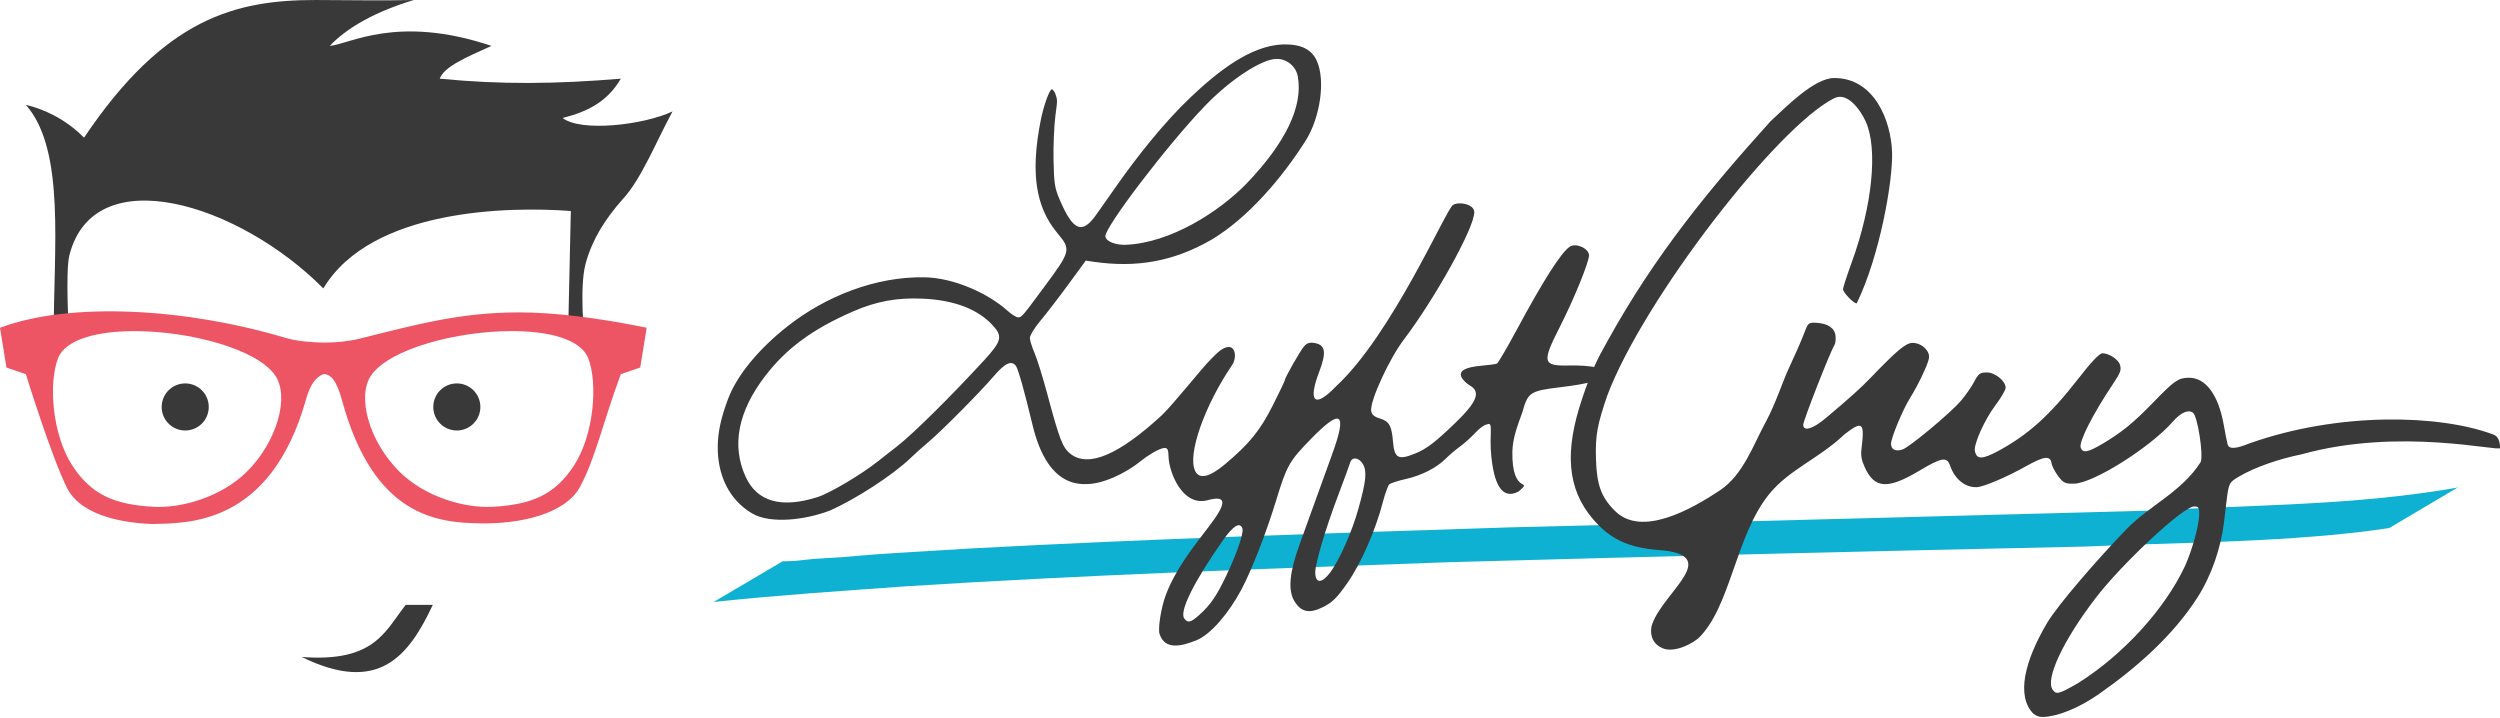
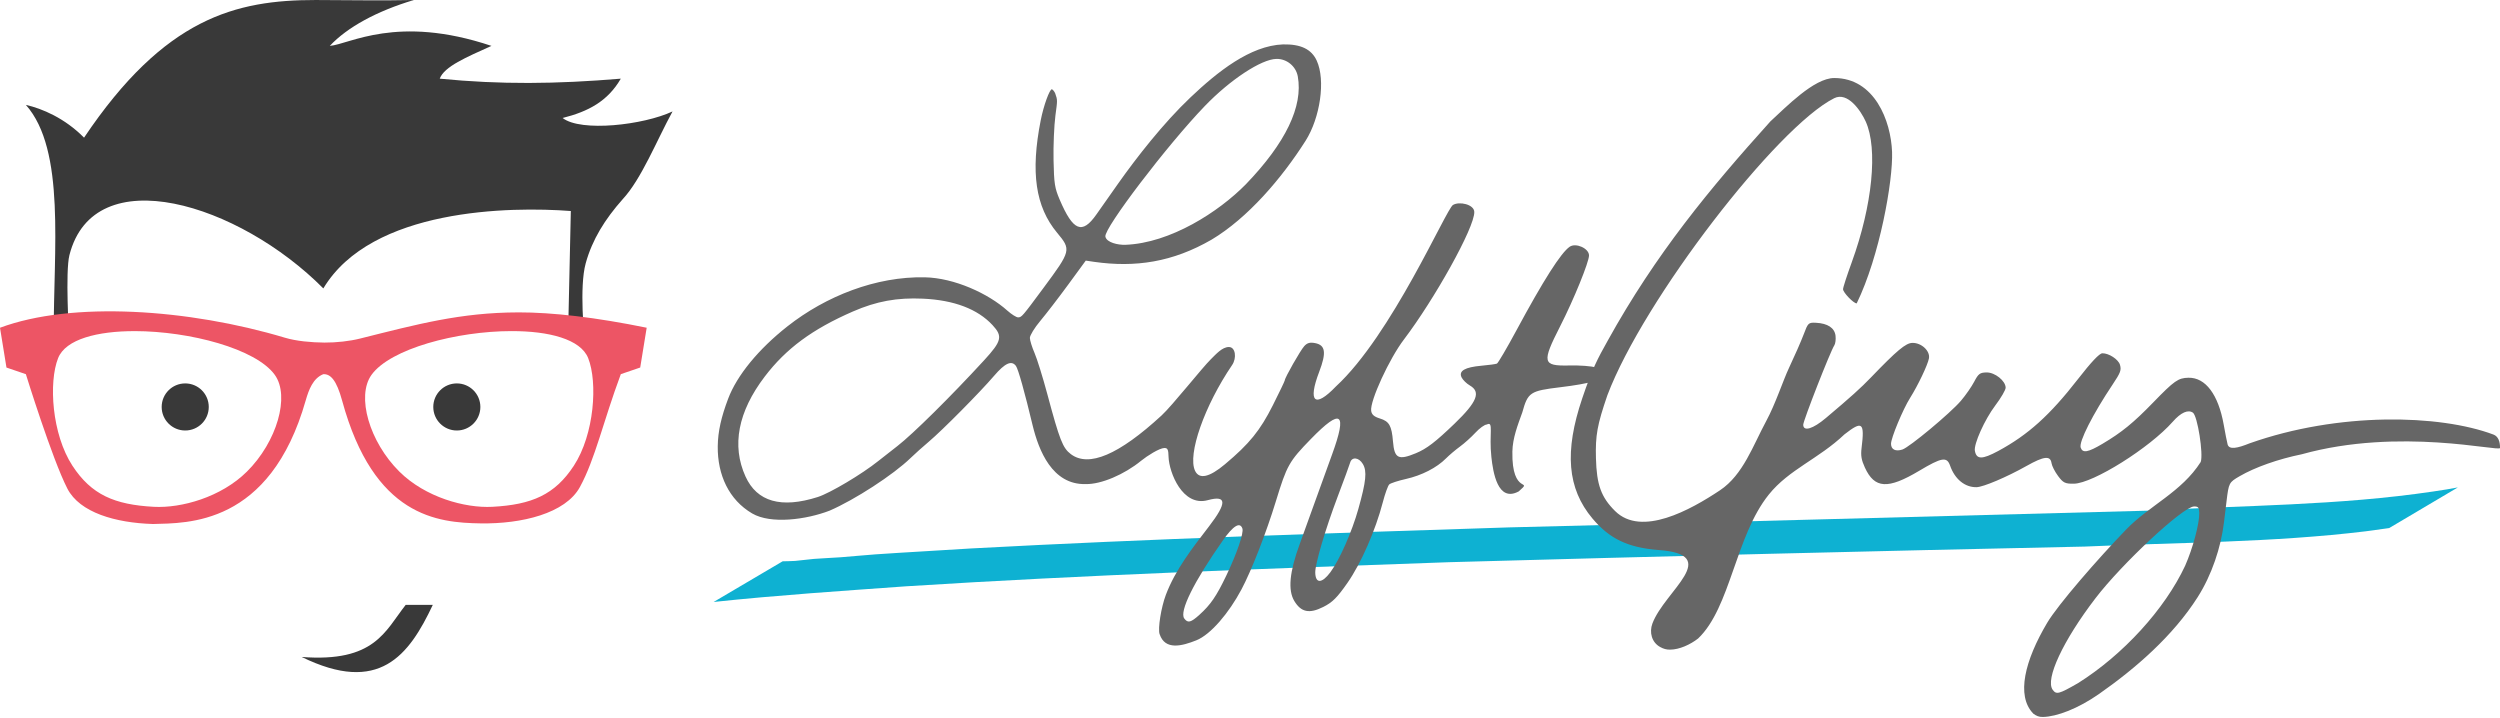
<svg xmlns="http://www.w3.org/2000/svg" id="svg4187" height="66" width="230" version="1.1" viewBox="0 0 230 66">
  <g id="layer1" transform="translate(-.000069189 -986.36)">
    <path id="path4560" d="m72.001 1038c0.382-0.012 0.765-0.01 1.147-0.036 0.579-0.045 1.153-0.139 1.731-0.185 0.822-0.066 1.646-0.09 2.468-0.151 1.068-0.079 2.132-0.193 3.2-0.267 2.953-0.204 5.909-0.355 8.863-0.548 16.483-0.888 32.985-1.397 49.482-1.935 19.562-0.476 39.121-1.026 58.682-1.536 8.767-0.491 17.603-0.469 26.304-1.768 1.673-0.261 0.926-0.132 2.244-0.373l-6.318 3.741c-1.265 0.183-0.546 0.082-2.157 0.298-8.567 1.038-17.222 1.018-25.832 1.404-19.5 0.415-39 0.897-58.497 1.438-16.646 0.593-33.296 1.159-49.92 2.215-5.919 0.429-11.842 0.814-17.744 1.444l6.346-3.74z" fill="#0eb1d2">
   </path>
-     <path id="path4337-1" style="image-rendering:optimizeQuality" d="m187.05 1052c-1.58-1.647-0.762-4.878 1.286-8.334 0.988-1.668 4.663-5.895 7.272-8.593 2.143-2.216 5.101-3.448 6.857-6.21 0.261-0.719-0.294-4.241-0.715-4.536-0.446-0.312-1.11-0.015-1.85 0.825-2.12 2.407-7.356 5.69-9.104 5.708-0.809 0.011-0.985-0.078-1.455-0.71-0.294-0.396-0.564-0.926-0.6-1.179-0.102-0.713-0.694-0.647-2.3 0.257-1.819 1.024-3.977 1.94-4.6 1.953-1.067 0.022-1.998-0.736-2.432-1.981-0.295-0.845-0.763-0.767-2.849 0.477-2.878 1.716-4.098 1.643-4.99-0.299-0.322-0.701-0.391-1.107-0.305-1.802 0.292-2.365 0.074-2.54-1.568-1.259-2.394 2.272-5.101 3.226-6.96 5.535-3.086 3.833-3.519 10.403-6.51 13.249-0.709 0.554-1.718 1.026-2.589 1.026-0.343 0-0.591-0.072-0.902-0.242-0.774-0.421-1.019-1.348-0.715-2.16 1.127-3.016 6.522-6.353 0.517-6.768-2.779-0.224-4.469-1.035-6.031-2.894-2.314-2.754-2.601-6.151-0.936-11.07 0.925-2.733 1.396-3.607 2.338-5.29 4.427-7.994 9.386-13.98 14.967-20.174 1.412-1.29 4.016-3.991 5.872-3.991 3.712 0 5.219 3.938 5.323 6.806 0.093 2.633-1.134 9.576-3.255 13.928-0.291 0-1.25-0.998-1.256-1.303-0.007-0.142 0.36-1.267 0.808-2.498 1.896-5.222 2.411-10.425 1.279-12.93-0.452-1-1.66-2.766-2.898-2.147-5.25 2.625-17.526 18.492-20.872 27.333-0.932 2.722-1.105 3.672-1.05 5.785 0.063 2.446 0.477 3.59 1.76 4.862 2.425 2.404 6.931-0.091 9.658-1.912 2.13-1.422 3.039-4.135 4.256-6.383 0.837-1.546 1.557-3.749 2.076-4.848 0.519-1.098 1.131-2.495 1.36-3.104 0.399-1.065 0.442-1.106 1.13-1.072 1.081 0.054 1.716 0.472 1.802 1.19 0.041 0.338-0.012 0.737-0.111 0.887-0.354 0.524-2.869 6.947-2.861 7.308 0.014 0.649 0.888 0.387 2.088-0.625 2.314-1.952 3.19-2.74 4.153-3.741 2.382-2.476 3.196-3.156 3.797-3.168 0.842-0.018 1.658 0.746 1.527 1.431-0.117 0.609-1.014 2.489-1.73 3.626-0.67 1.063-1.769 3.711-1.758 4.235 0.009 0.519 0.415 0.721 1.043 0.52 0.644-0.205 4.418-3.348 5.389-4.487 0.437-0.513 0.989-1.307 1.227-1.765 0.375-0.722 0.526-0.834 1.131-0.841 0.769-0.011 1.743 0.767 1.756 1.399 0.007 0.201-0.427 0.942-0.959 1.647-0.972 1.289-1.989 3.552-1.872 4.168 0.153 0.806 0.663 0.807 2.148 0.011 2.746-1.482 4.752-3.29 7.338-6.617 1.225-1.576 1.972-2.366 2.241-2.371 0.597-0.012 1.475 0.56 1.621 1.057 0.143 0.487 0.056 0.721-0.667 1.803-1.846 2.76-3.13 5.296-2.947 5.82 0.184 0.527 0.665 0.442 2.007-0.353 1.762-1.044 2.845-1.926 4.666-3.804 1.944-2.005 2.299-2.254 3.242-2.273 1.567-0.033 2.752 1.546 3.245 4.325 0.139 0.782 0.299 1.594 0.356 1.805 0.14 0.516 0.892 0.361 2.031-0.098 8.19-2.896 17.465-2.664 22.426-0.805 0.429 0.161 0.612 0.619 0.607 1.234-0.005 0.384-9.232-1.927-18.244 0.58-2.157 0.44-4.291 1.193-5.706 2.014-0.986 0.572-1.006 0.61-1.21 2.293-0.051 0.424-0.159 1.316-0.24 1.982-0.275 2.266-1.116 4.813-2.42 6.86-2.271 3.566-5.699 6.543-9.057 8.892-1.948 1.365-3.894 2.097-5.17 2.127-0.391 0.011-0.627-0.107-0.904-0.315zm4.122-2.787c4.16-2.612 8-6.819 9.86-10.803 0.711-1.611 1.32-3.884 1.301-4.86-0.009-0.5-0.092-0.602-0.486-0.594-1.011 0.022-6.613 5.24-9.069 8.449-2.98 3.894-4.641 7.452-3.929 8.417 0.339 0.459 0.557 0.402 2.321-0.609zm-84.489-4.508c-0.174-0.521 0.144-2.47 0.573-3.611 0.874-2.322 2.465-4.344 3.968-6.301 1.674-2.18 1.649-2.897-0.11-2.418-2.324 0.633-3.557-2.554-3.607-3.983-0.014-0.672-0.086-0.822-0.386-0.816-0.458 0.011-1.586 0.725-2.132 1.17-1.559 1.273-3.691 2.184-5.107 2.149-3.086 0.081-4.319-3.114-4.873-5.371-0.732-3.07-1.333-5.214-1.541-5.495-0.4-0.542-1.004-0.27-2.011 0.905-1.309 1.528-4.765 5.015-6.007 6.062-0.537 0.452-1.292 1.129-1.678 1.503-1.582 1.536-5.135 3.844-7.455 4.844-2.137 0.822-5.401 1.262-7.121 0.252-2.13-1.251-3.192-3.537-3.163-6.173 0.017-1.388 0.325-2.707 0.958-4.383 0.809-2.142 2.785-4.553 5.447-6.65 3.554-2.799 8.164-4.606 12.636-4.517 2.731 0.054 5.851 1.497 7.6 3.063 0.387 0.346 0.835 0.627 0.995 0.624 0.325-0.011 0.365-0.054 2.323-2.698 2.555-3.45 2.571-3.515 1.256-5.095-1.985-2.388-2.445-5.55-1.504-10.328 0.274-1.394 0.82-2.862 1.025-2.866 0.071-0.001 0.255 0.228 0.311 0.382 0.23 0.637 0.199 0.659 0.019 2.031-0.123 0.937-0.2 2.79-0.173 4.118 0.045 2.142 0.108 2.55 0.56 3.612 1.236 2.904 2.07 3.245 3.378 1.382 0.449-0.64 1.344-1.911 1.988-2.824 1.695-2.402 4.169-5.58 6.686-7.965 2.453-2.324 5.472-4.752 8.501-4.863 1.631-0.034 2.616 0.439 3.099 1.491 0.833 1.812 0.313 5.269-1.026 7.378-2.197 3.458-5.318 7.104-8.641 9.09-3.585 2.075-7.017 2.587-10.813 2.046l-0.767-0.114-1.606 2.195c-0.884 1.207-2.043 2.715-2.576 3.35-0.534 0.635-0.966 1.342-0.961 1.571 0.007 0.229 0.198 0.851 0.429 1.381 0.231 0.53 0.763 2.243 1.182 3.805 1.126 4.202 1.414 4.938 2.152 5.497 1.647 1.248 4.415 0.072 8.353-3.552 0.993-0.914 3.744-4.4 4.532-5.17 0.471-0.462 1.043-1.128 1.661-1.128 0.619 0 0.732 1.02 0.301 1.654-2.546 3.742-4.131 8.244-3.409 9.742 0.385 0.8 1.311 0.595 2.748-0.61 2.244-1.881 3.238-3.105 4.403-5.422 0.607-1.206 1.102-2.241 1.101-2.3-0.008-0.221 1.433-2.75 1.786-3.141 0.275-0.305 0.53-0.376 1.013-0.28 0.945 0.188 1.04 0.874 0.368 2.635-1.071 2.803-0.414 3.384 1.532 1.355 5.148-4.739 10.143-16.318 10.772-16.7 0.587-0.357 1.94-0.052 1.963 0.634 0.05 1.425-3.705 8.094-6.46 11.723-1.352 1.764-3.156 5.687-3.027 6.583 0.05 0.344 0.272 0.54 0.793 0.699 0.868 0.265 1.094 0.659 1.214 2.123 0.128 1.558 0.492 1.745 2.101 1.079 0.998-0.413 1.806-1.032 3.575-2.735 2.061-1.985 2.429-2.902 1.4-3.497-0.309-0.179-0.654-0.516-0.766-0.749-0.286-0.595 0.296-0.935 1.837-1.073 0.671-0.059 1.308-0.147 1.414-0.193 0.107-0.046 0.913-1.419 1.792-3.051 2.488-4.62 4.103-7.157 4.906-7.702 0.566-0.385 1.763 0.148 1.776 0.791 0.012 0.592-1.395 4.05-2.656 6.526-1.701 3.339-1.629 3.66 0.809 3.609 2.15-0.045 3.609 0.293 3.396 0.788-0.225 0.522-1.472 0.883-4.19 1.212-2.789 0.337-2.979 0.463-3.497 2.315-0.428 1.188-0.89 2.363-0.913 3.6-0.077 4.15 1.98 2.422 0.585 3.668-1.944 1.052-2.368-1.796-2.516-3.152-0.235-2.151 0.236-3.338-0.422-3.001-0.198 0-0.669 0.342-1.047 0.751-0.377 0.409-1.017 0.984-1.422 1.279-0.405 0.294-0.984 0.785-1.286 1.089-0.846 0.854-2.232 1.566-3.683 1.891-0.725 0.163-1.417 0.389-1.537 0.502-0.12 0.113-0.388 0.854-0.594 1.647-0.676 2.594-2.006 5.627-3.249 7.408-0.954 1.366-1.383 1.793-2.226 2.217-1.284 0.646-2.041 0.49-2.667-0.55-0.6-0.996-0.442-2.668 0.492-5.219 0.223-0.609 0.798-2.202 1.278-3.541 0.48-1.339 1.246-3.456 1.701-4.704 1.423-3.904 0.863-4.32-1.94-1.442-2.014 2.067-2.216 2.426-3.228 5.741-0.88 2.882-2.252 6.396-3.165 8.107-1.153 2.163-2.82 4.147-4.157 4.681-1.311 0.523-2.868 0.94-3.369-0.567zm3.672-1.792c1.023-0.923 1.558-1.704 2.462-3.594 0.985-2.058 1.625-3.931 1.483-4.336-0.224-0.639-0.843-0.26-1.8 1.103-2.662 3.789-4.02 6.535-3.547 7.175 0.329 0.445 0.597 0.379 1.402-0.347zm12.039-3.906c0.84-1.126 1.982-3.71 2.577-5.833 0.712-2.54 0.805-3.456 0.415-4.121-0.363-0.621-1.015-0.694-1.173-0.133-0.06 0.213-0.58 1.632-1.156 3.154-1.12 2.958-2.07 6.18-2.054 6.961 0.022 1.032 0.608 1.02 1.39-0.027zm-47.156-6.923c1.133-0.362 4.057-2.102 5.572-3.316 0.372-0.298 1.158-0.914 1.747-1.369 1.417-1.095 4.902-4.541 7.98-7.891 1.627-1.772 1.731-2.208 0.773-3.241-1.37-1.476-3.534-2.298-6.397-2.43-2.385-0.11-4.277 0.236-6.44 1.178-3.737 1.628-6.156 3.413-8.12 5.994-2.457 3.228-3.057 6.351-1.766 9.19 1.057 2.325 3.29 2.958 6.652 1.885zm39.387-28.777c3.652-3.793 5.272-7.16 4.772-9.917-0.17-0.937-1.016-1.63-1.968-1.611-1.388 0.027-4.256 1.916-6.588 4.338-3.452 3.585-9.287 11.246-9.146 12.007 0.103 0.554 1.179 0.783 1.844 0.758 4.136-0.158 8.589-3.03 11.086-5.575z" fill="#393939">
+     <path id="path4337-1" style="image-rendering:optimizeQuality" d="m187.05 1052c-1.58-1.647-0.762-4.878 1.286-8.334 0.988-1.668 4.663-5.895 7.272-8.593 2.143-2.216 5.101-3.448 6.857-6.21 0.261-0.719-0.294-4.241-0.715-4.536-0.446-0.312-1.11-0.015-1.85 0.825-2.12 2.407-7.356 5.69-9.104 5.708-0.809 0.011-0.985-0.078-1.455-0.71-0.294-0.396-0.564-0.926-0.6-1.179-0.102-0.713-0.694-0.647-2.3 0.257-1.819 1.024-3.977 1.94-4.6 1.953-1.067 0.022-1.998-0.736-2.432-1.981-0.295-0.845-0.763-0.767-2.849 0.477-2.878 1.716-4.098 1.643-4.99-0.299-0.322-0.701-0.391-1.107-0.305-1.802 0.292-2.365 0.074-2.54-1.568-1.259-2.394 2.272-5.101 3.226-6.96 5.535-3.086 3.833-3.519 10.403-6.51 13.249-0.709 0.554-1.718 1.026-2.589 1.026-0.343 0-0.591-0.072-0.902-0.242-0.774-0.421-1.019-1.348-0.715-2.16 1.127-3.016 6.522-6.353 0.517-6.768-2.779-0.224-4.469-1.035-6.031-2.894-2.314-2.754-2.601-6.151-0.936-11.07 0.925-2.733 1.396-3.607 2.338-5.29 4.427-7.994 9.386-13.98 14.967-20.174 1.412-1.29 4.016-3.991 5.872-3.991 3.712 0 5.219 3.938 5.323 6.806 0.093 2.633-1.134 9.576-3.255 13.928-0.291 0-1.25-0.998-1.256-1.303-0.007-0.142 0.36-1.267 0.808-2.498 1.896-5.222 2.411-10.425 1.279-12.93-0.452-1-1.66-2.766-2.898-2.147-5.25 2.625-17.526 18.492-20.872 27.333-0.932 2.722-1.105 3.672-1.05 5.785 0.063 2.446 0.477 3.59 1.76 4.862 2.425 2.404 6.931-0.091 9.658-1.912 2.13-1.422 3.039-4.135 4.256-6.383 0.837-1.546 1.557-3.749 2.076-4.848 0.519-1.098 1.131-2.495 1.36-3.104 0.399-1.065 0.442-1.106 1.13-1.072 1.081 0.054 1.716 0.472 1.802 1.19 0.041 0.338-0.012 0.737-0.111 0.887-0.354 0.524-2.869 6.947-2.861 7.308 0.014 0.649 0.888 0.387 2.088-0.625 2.314-1.952 3.19-2.74 4.153-3.741 2.382-2.476 3.196-3.156 3.797-3.168 0.842-0.018 1.658 0.746 1.527 1.431-0.117 0.609-1.014 2.489-1.73 3.626-0.67 1.063-1.769 3.711-1.758 4.235 0.009 0.519 0.415 0.721 1.043 0.52 0.644-0.205 4.418-3.348 5.389-4.487 0.437-0.513 0.989-1.307 1.227-1.765 0.375-0.722 0.526-0.834 1.131-0.841 0.769-0.011 1.743 0.767 1.756 1.399 0.007 0.201-0.427 0.942-0.959 1.647-0.972 1.289-1.989 3.552-1.872 4.168 0.153 0.806 0.663 0.807 2.148 0.011 2.746-1.482 4.752-3.29 7.338-6.617 1.225-1.576 1.972-2.366 2.241-2.371 0.597-0.012 1.475 0.56 1.621 1.057 0.143 0.487 0.056 0.721-0.667 1.803-1.846 2.76-3.13 5.296-2.947 5.82 0.184 0.527 0.665 0.442 2.007-0.353 1.762-1.044 2.845-1.926 4.666-3.804 1.944-2.005 2.299-2.254 3.242-2.273 1.567-0.033 2.752 1.546 3.245 4.325 0.139 0.782 0.299 1.594 0.356 1.805 0.14 0.516 0.892 0.361 2.031-0.098 8.19-2.896 17.465-2.664 22.426-0.805 0.429 0.161 0.612 0.619 0.607 1.234-0.005 0.384-9.232-1.927-18.244 0.58-2.157 0.44-4.291 1.193-5.706 2.014-0.986 0.572-1.006 0.61-1.21 2.293-0.051 0.424-0.159 1.316-0.24 1.982-0.275 2.266-1.116 4.813-2.42 6.86-2.271 3.566-5.699 6.543-9.057 8.892-1.948 1.365-3.894 2.097-5.17 2.127-0.391 0.011-0.627-0.107-0.904-0.315zm4.122-2.787c4.16-2.612 8-6.819 9.86-10.803 0.711-1.611 1.32-3.884 1.301-4.86-0.009-0.5-0.092-0.602-0.486-0.594-1.011 0.022-6.613 5.24-9.069 8.449-2.98 3.894-4.641 7.452-3.929 8.417 0.339 0.459 0.557 0.402 2.321-0.609zm-84.489-4.508c-0.174-0.521 0.144-2.47 0.573-3.611 0.874-2.322 2.465-4.344 3.968-6.301 1.674-2.18 1.649-2.897-0.11-2.418-2.324 0.633-3.557-2.554-3.607-3.983-0.014-0.672-0.086-0.822-0.386-0.816-0.458 0.011-1.586 0.725-2.132 1.17-1.559 1.273-3.691 2.184-5.107 2.149-3.086 0.081-4.319-3.114-4.873-5.371-0.732-3.07-1.333-5.214-1.541-5.495-0.4-0.542-1.004-0.27-2.011 0.905-1.309 1.528-4.765 5.015-6.007 6.062-0.537 0.452-1.292 1.129-1.678 1.503-1.582 1.536-5.135 3.844-7.455 4.844-2.137 0.822-5.401 1.262-7.121 0.252-2.13-1.251-3.192-3.537-3.163-6.173 0.017-1.388 0.325-2.707 0.958-4.383 0.809-2.142 2.785-4.553 5.447-6.65 3.554-2.799 8.164-4.606 12.636-4.517 2.731 0.054 5.851 1.497 7.6 3.063 0.387 0.346 0.835 0.627 0.995 0.624 0.325-0.011 0.365-0.054 2.323-2.698 2.555-3.45 2.571-3.515 1.256-5.095-1.985-2.388-2.445-5.55-1.504-10.328 0.274-1.394 0.82-2.862 1.025-2.866 0.071-0.001 0.255 0.228 0.311 0.382 0.23 0.637 0.199 0.659 0.019 2.031-0.123 0.937-0.2 2.79-0.173 4.118 0.045 2.142 0.108 2.55 0.56 3.612 1.236 2.904 2.07 3.245 3.378 1.382 0.449-0.64 1.344-1.911 1.988-2.824 1.695-2.402 4.169-5.58 6.686-7.965 2.453-2.324 5.472-4.752 8.501-4.863 1.631-0.034 2.616 0.439 3.099 1.491 0.833 1.812 0.313 5.269-1.026 7.378-2.197 3.458-5.318 7.104-8.641 9.09-3.585 2.075-7.017 2.587-10.813 2.046l-0.767-0.114-1.606 2.195c-0.884 1.207-2.043 2.715-2.576 3.35-0.534 0.635-0.966 1.342-0.961 1.571 0.007 0.229 0.198 0.851 0.429 1.381 0.231 0.53 0.763 2.243 1.182 3.805 1.126 4.202 1.414 4.938 2.152 5.497 1.647 1.248 4.415 0.072 8.353-3.552 0.993-0.914 3.744-4.4 4.532-5.17 0.471-0.462 1.043-1.128 1.661-1.128 0.619 0 0.732 1.02 0.301 1.654-2.546 3.742-4.131 8.244-3.409 9.742 0.385 0.8 1.311 0.595 2.748-0.61 2.244-1.881 3.238-3.105 4.403-5.422 0.607-1.206 1.102-2.241 1.101-2.3-0.008-0.221 1.433-2.75 1.786-3.141 0.275-0.305 0.53-0.376 1.013-0.28 0.945 0.188 1.04 0.874 0.368 2.635-1.071 2.803-0.414 3.384 1.532 1.355 5.148-4.739 10.143-16.318 10.772-16.7 0.587-0.357 1.94-0.052 1.963 0.634 0.05 1.425-3.705 8.094-6.46 11.723-1.352 1.764-3.156 5.687-3.027 6.583 0.05 0.344 0.272 0.54 0.793 0.699 0.868 0.265 1.094 0.659 1.214 2.123 0.128 1.558 0.492 1.745 2.101 1.079 0.998-0.413 1.806-1.032 3.575-2.735 2.061-1.985 2.429-2.902 1.4-3.497-0.309-0.179-0.654-0.516-0.766-0.749-0.286-0.595 0.296-0.935 1.837-1.073 0.671-0.059 1.308-0.147 1.414-0.193 0.107-0.046 0.913-1.419 1.792-3.051 2.488-4.62 4.103-7.157 4.906-7.702 0.566-0.385 1.763 0.148 1.776 0.791 0.012 0.592-1.395 4.05-2.656 6.526-1.701 3.339-1.629 3.66 0.809 3.609 2.15-0.045 3.609 0.293 3.396 0.788-0.225 0.522-1.472 0.883-4.19 1.212-2.789 0.337-2.979 0.463-3.497 2.315-0.428 1.188-0.89 2.363-0.913 3.6-0.077 4.15 1.98 2.422 0.585 3.668-1.944 1.052-2.368-1.796-2.516-3.152-0.235-2.151 0.236-3.338-0.422-3.001-0.198 0-0.669 0.342-1.047 0.751-0.377 0.409-1.017 0.984-1.422 1.279-0.405 0.294-0.984 0.785-1.286 1.089-0.846 0.854-2.232 1.566-3.683 1.891-0.725 0.163-1.417 0.389-1.537 0.502-0.12 0.113-0.388 0.854-0.594 1.647-0.676 2.594-2.006 5.627-3.249 7.408-0.954 1.366-1.383 1.793-2.226 2.217-1.284 0.646-2.041 0.49-2.667-0.55-0.6-0.996-0.442-2.668 0.492-5.219 0.223-0.609 0.798-2.202 1.278-3.541 0.48-1.339 1.246-3.456 1.701-4.704 1.423-3.904 0.863-4.32-1.94-1.442-2.014 2.067-2.216 2.426-3.228 5.741-0.88 2.882-2.252 6.396-3.165 8.107-1.153 2.163-2.82 4.147-4.157 4.681-1.311 0.523-2.868 0.94-3.369-0.567zm3.672-1.792c1.023-0.923 1.558-1.704 2.462-3.594 0.985-2.058 1.625-3.931 1.483-4.336-0.224-0.639-0.843-0.26-1.8 1.103-2.662 3.789-4.02 6.535-3.547 7.175 0.329 0.445 0.597 0.379 1.402-0.347zm12.039-3.906c0.84-1.126 1.982-3.71 2.577-5.833 0.712-2.54 0.805-3.456 0.415-4.121-0.363-0.621-1.015-0.694-1.173-0.133-0.06 0.213-0.58 1.632-1.156 3.154-1.12 2.958-2.07 6.18-2.054 6.961 0.022 1.032 0.608 1.02 1.39-0.027zm-47.156-6.923c1.133-0.362 4.057-2.102 5.572-3.316 0.372-0.298 1.158-0.914 1.747-1.369 1.417-1.095 4.902-4.541 7.98-7.891 1.627-1.772 1.731-2.208 0.773-3.241-1.37-1.476-3.534-2.298-6.397-2.43-2.385-0.11-4.277 0.236-6.44 1.178-3.737 1.628-6.156 3.413-8.12 5.994-2.457 3.228-3.057 6.351-1.766 9.19 1.057 2.325 3.29 2.958 6.652 1.885zm39.387-28.777c3.652-3.793 5.272-7.16 4.772-9.917-0.17-0.937-1.016-1.63-1.968-1.611-1.388 0.027-4.256 1.916-6.588 4.338-3.452 3.585-9.287 11.246-9.146 12.007 0.103 0.554 1.179 0.783 1.844 0.758 4.136-0.158 8.589-3.03 11.086-5.575z" fill="#666666">
   </path>
    <g id="g4743" fill="#393939">
      <g>
        <path id="path4313-1" d="m2.38 996.01c3.683 4.152 2.531 13.363 2.564 21.163h1.404s-0.349-5.82 0.039-7.343c2.27-8.91 15.62-4.733 23.36 3.064 4.424-7.387 17.215-7.542 22.769-7.121l-0.259 11.718h1.518s-0.502-4.692 0.11-6.91c0.604-2.189 1.774-4.056 3.395-5.885 1.736-1.866 3.138-5.42 4.594-8.084-2.669 1.255-8.437 1.916-10.114 0.603 2.374-0.596 4.159-1.551 5.354-3.618-5.944 0.5-11.083 0.551-16.659 0 0.414-1.117 2.44-1.966 4.76-3.015-8.712-2.92-13.07-0.14-14.874 0 1.604-1.712 4.316-3.2 7.734-4.221-3.216 0.072-6.072 0-9.038 0-7.341 0-13.886 1.621-21.305 12.664-1.774-1.801-3.875-2.685-5.355-3.015z" fill-rule="evenodd" />
        <path id="path4329-7" d="m27.752 1046.8c6.725 0.522 7.674-2.384 9.573-4.793h2.493c-2.201 4.674-4.943 8.283-12.066 4.793z" fill-rule="evenodd" />
        <ellipse id="circle4333-3" cy="1023.8" rx="2.166" ry="2.166" cx="17.04" />
        <ellipse id="ellipse4230-7" rx="2.166" cy="1023.8" ry="2.166" cx="42.028" />
      </g>
    </g>
    <path id="path4327-8" d="m47.671 1015.1c-5.304 0.011-9.285 1.091-14.56 2.411-0.948 0.237-2.168 0.373-3.263 0.367-1.223-0.011-2.585-0.133-3.641-0.45-8.823-2.646-19.587-3.384-26.207-0.915l0.595 3.661 1.785 0.61s2.41 7.789 3.818 10.527c1.137 2.21 4.431 3.154 7.877 3.258 3.093-0.095 10.766 0.205 14.059-11.4 0.271-0.935 0.656-2.008 1.613-2.386 0.664-0.025 1.212 0.541 1.731 2.442 2.916 10.687 8.776 11.227 12.757 11.287 3.741 0.057 7.785-0.904 9.117-3.346 1.405-2.576 2.126-5.977 3.763-10.384l1.785-0.61 0.595-3.661c-4.699-0.957-8.642-1.417-11.825-1.413zm-35.255 1.722c5.028 0.011 11.13 1.617 12.866 4.027 1.413 1.961 0.193 6.16-2.563 8.897-2.383 2.366-6.04 3.376-8.561 3.241-3.628-0.195-5.75-1.113-7.492-3.777-1.899-2.905-2.201-7.677-1.321-9.9 0.693-1.749 3.63-2.492 7.07-2.487zm34.627 0c3.44-0.011 6.377 0.738 7.07 2.487 0.881 2.223 0.578 6.995-1.321 9.9-1.742 2.664-3.864 3.583-7.491 3.777-2.52 0.135-6.178-0.875-8.561-3.241-2.756-2.736-3.975-6.935-2.562-8.897 1.736-2.41 7.837-4.019 12.865-4.027z" fill-rule="evenodd" fill="#ed5565">
   </path>
  </g>
</svg>
